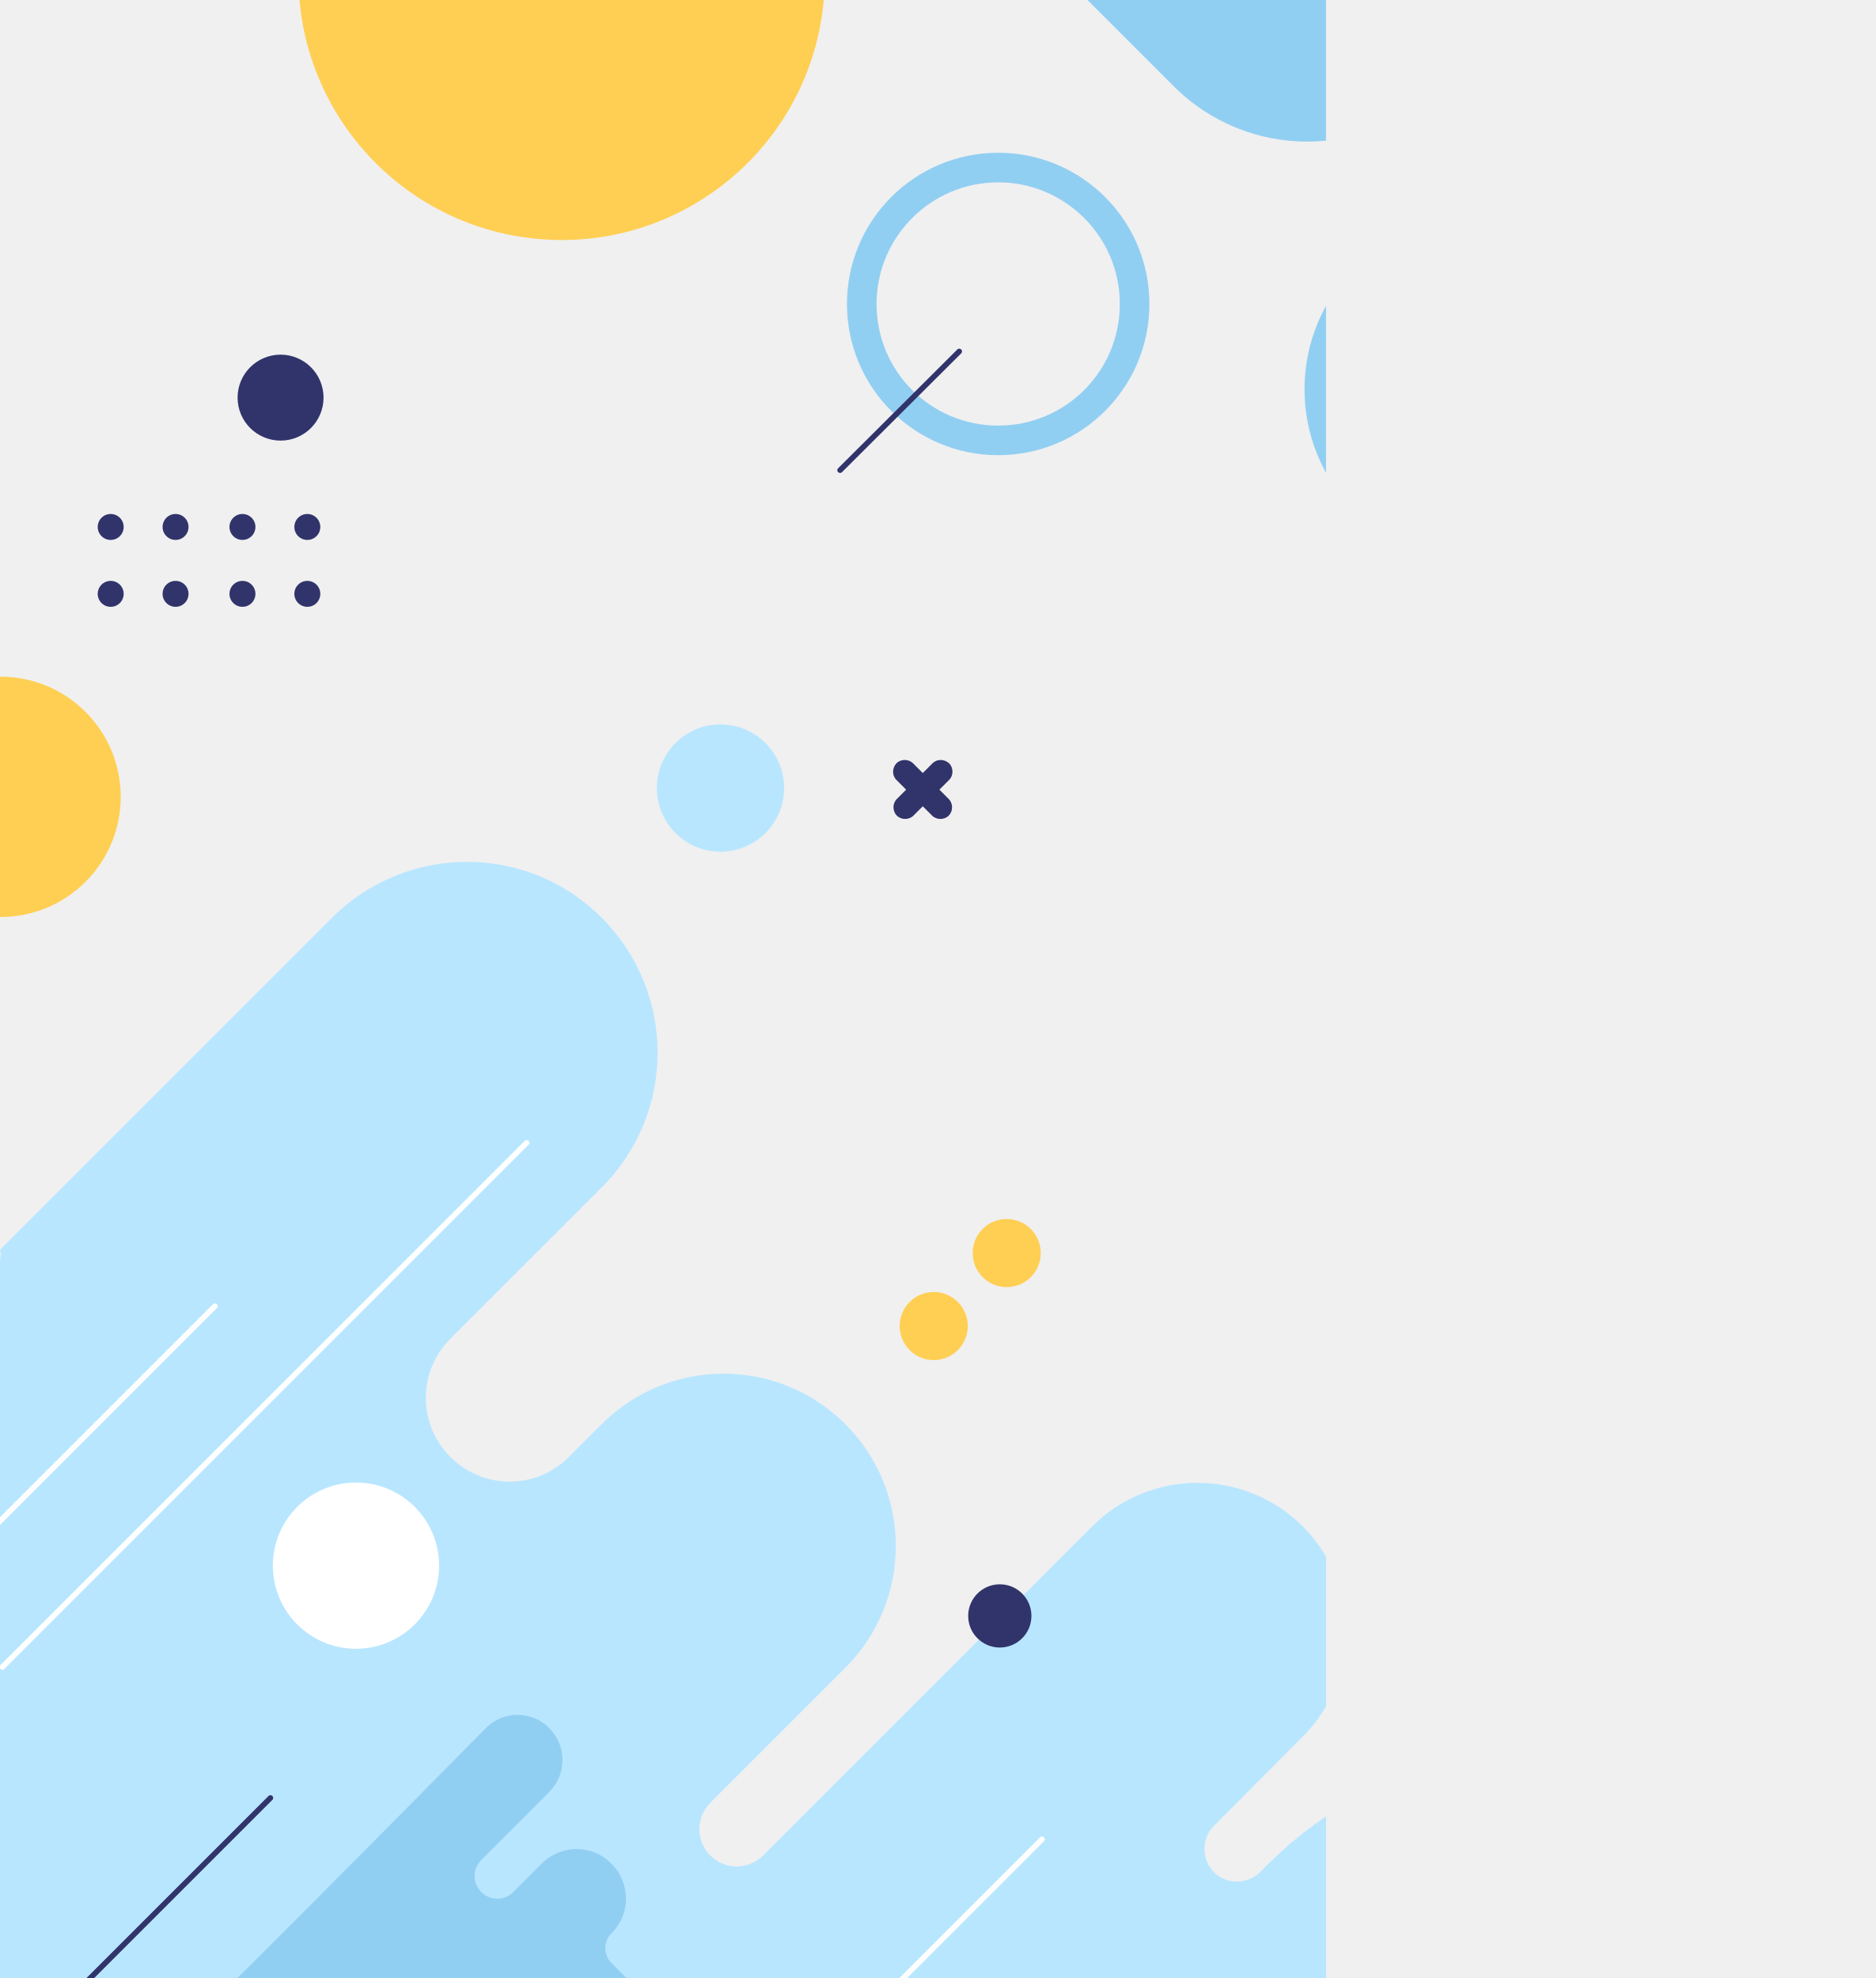
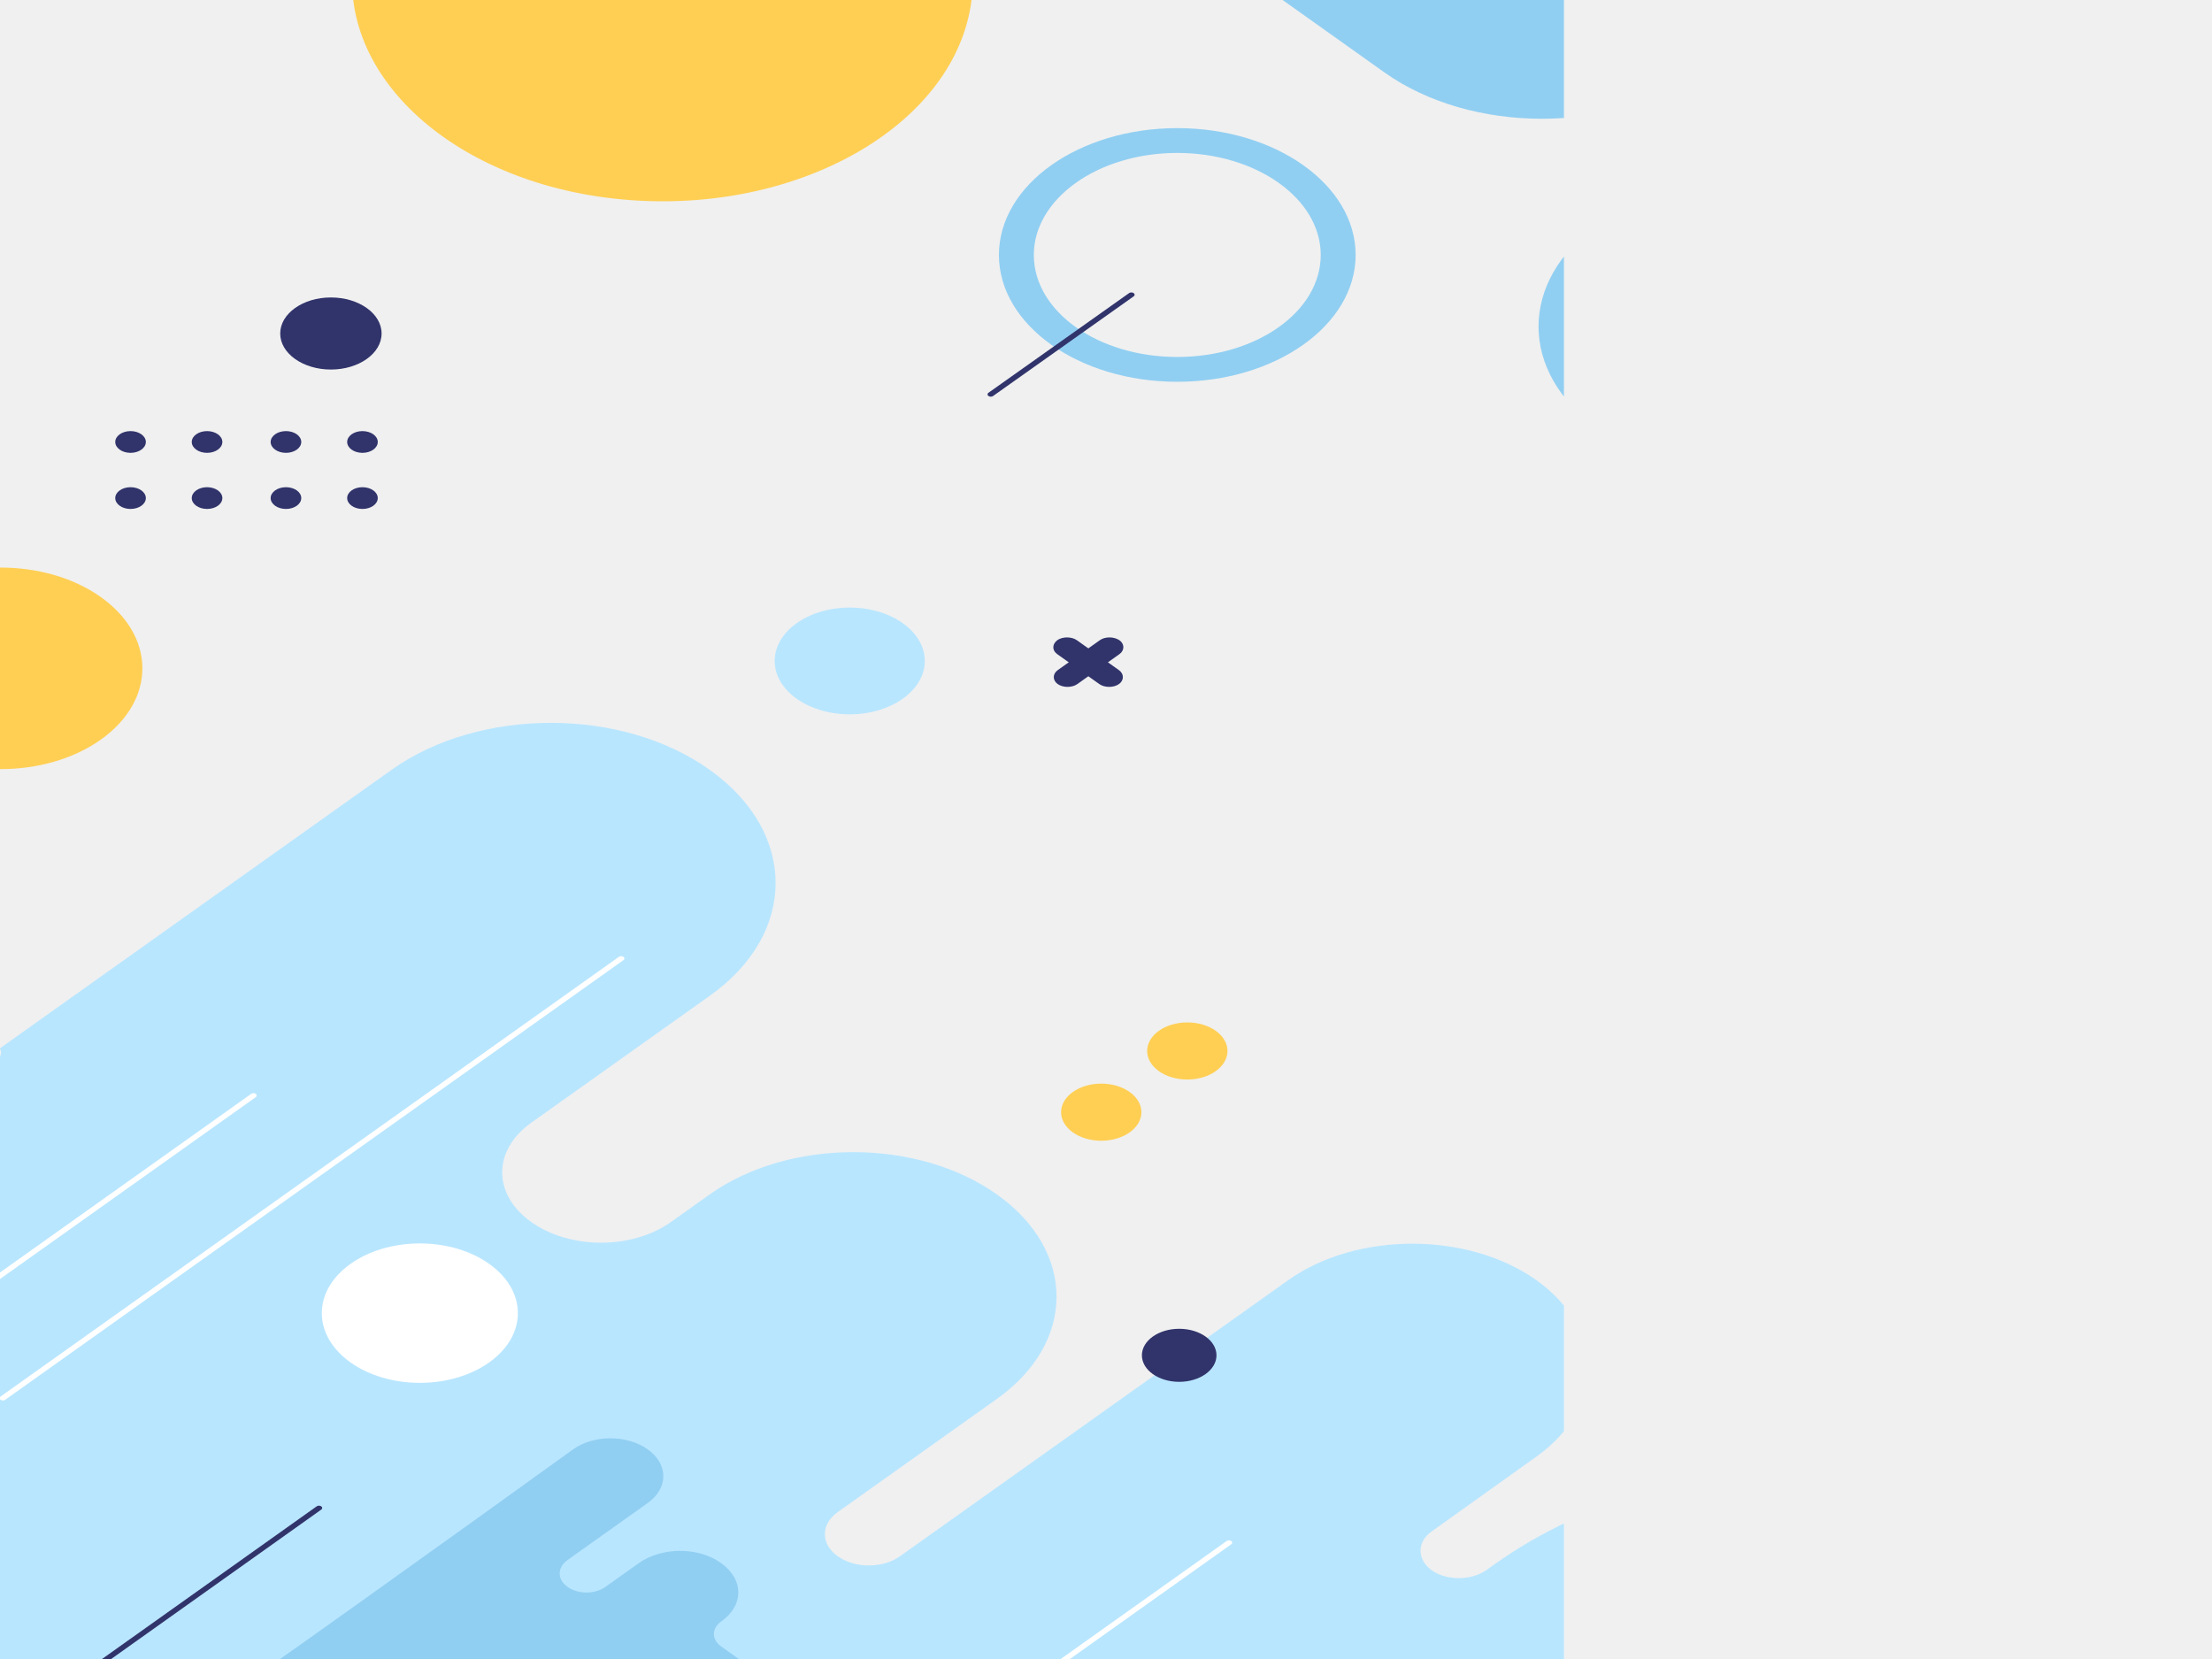
- <svg xmlns="http://www.w3.org/2000/svg" preserveAspectRatio="none" viewBox="0 0 1024 1080" fill="none">
+ <svg xmlns="http://www.w3.org/2000/svg" preserveAspectRatio="none" viewBox="0 0 1024 1080" width="1440" height="1080" fill="none">
  <g clip-path="url(#clip0_4:213)">
    <path d="M582.849 -10.895L640.846 47.102C681.133 87.389 746.435 87.389 786.501 47.102L819.706 13.897C826.789 6.814 838.079 6.814 845.162 13.897L845.384 14.119C852.689 21.424 852.689 33.156 845.384 40.461C834.316 51.529 757.282 128.563 739.794 146.05C703.048 182.796 703.048 242.342 739.794 279.088C776.54 315.834 836.087 315.834 872.833 279.088L1195.13 -43.214L1265.97 -33.474L1148.65 83.847C1097.51 134.982 1097.51 217.993 1148.65 269.127C1199.78 320.262 1282.79 320.262 1333.93 269.127L1513.23 89.824C1520.98 82.077 1533.6 82.077 1541.34 89.824C1549.09 97.572 1549.09 110.19 1541.34 117.937L1276.15 383.35C1247.15 412.348 1247.15 459.055 1276.15 488.054C1305.15 517.052 1351.86 517.052 1380.86 488.054L1564.81 304.102C1573.22 295.691 1586.72 295.691 1594.91 304.102C1603.33 312.514 1603.33 326.017 1594.91 334.207L1591.59 337.528C1530.5 398.624 1530.5 497.572 1591.59 558.668L1728.84 695.912V-99.44" fill="#91CFF2" />
    <path d="M449.723 0.308C456.86 -78.71 398.59 -148.552 319.572 -155.69C240.554 -162.828 170.711 -104.557 163.574 -25.539C156.436 53.479 214.707 123.322 293.725 130.459C372.742 137.597 442.585 79.326 449.723 0.308Z" fill="#FFCF54" />
    <path d="M544.996 83.405C499.396 83.405 462.428 120.372 462.428 165.973C462.428 211.573 499.396 248.54 544.996 248.54C590.597 248.54 627.564 211.573 627.564 165.973C627.564 120.372 590.597 83.405 544.996 83.405ZM544.996 232.381C508.25 232.381 478.588 202.719 478.588 165.973C478.588 129.448 508.25 99.564 544.996 99.564C581.521 99.564 611.405 129.227 611.405 165.973C611.405 202.719 581.742 232.381 544.996 232.381Z" fill="#91CFF2" />
    <path d="M509.8 742.619C520.069 742.619 528.394 734.294 528.394 724.025C528.394 713.756 520.069 705.431 509.8 705.431C499.53 705.431 491.205 713.756 491.205 724.025C491.205 734.294 499.53 742.619 509.8 742.619Z" fill="#FFCF54" />
    <path d="M549.645 702.774C559.914 702.774 568.239 694.449 568.239 684.18C568.239 673.911 559.914 665.586 549.645 665.586C539.376 665.586 531.051 673.911 531.051 684.18C531.051 694.449 539.376 702.774 549.645 702.774Z" fill="#FFCF54" />
    <path d="M46.695 481.476C72.316 455.855 72.316 414.316 46.695 388.695C21.075 363.075 -20.464 363.075 -46.085 388.695C-71.705 414.316 -71.705 455.855 -46.085 481.476C-20.464 507.096 21.075 507.096 46.695 481.476Z" fill="#FFCF54" />
    <path d="M-0.217 682.63L181.299 501.114C222.03 460.383 287.995 460.383 328.505 501.114C369.235 541.845 369.235 607.81 328.505 648.319L245.937 730.887C228.006 748.818 228.006 777.595 245.937 795.525C263.867 813.455 292.644 813.455 310.574 795.525L328.505 777.595C365.251 740.849 424.797 740.849 461.543 777.595C498.289 814.341 498.289 873.887 461.543 910.633L387.829 984.346C379.86 992.315 379.86 1005.15 387.829 1013.12C395.798 1021.09 408.637 1021.09 416.606 1013.12L596.352 833.378C628.007 801.723 679.584 801.723 711.239 833.378C742.893 865.032 742.893 916.61 711.239 948.264L662.76 996.964C655.898 1003.83 655.898 1015.12 662.76 1022.2C669.623 1029.06 680.912 1029.06 687.996 1022.2L691.98 1018.21C776.983 933.212 915.113 933.212 1000.12 1018.21L1083.13 1101.23H-262.531C-262.531 1101 15.942 698.79 -0.217 682.63Z" fill="#B9E6FF" />
    <path d="M489.434 416.775C491.869 414.34 496.075 414.34 498.51 416.775L517.99 436.255C520.425 438.69 520.425 442.896 517.99 445.331C515.555 447.766 511.349 447.766 508.914 445.331L489.434 425.851C486.999 423.416 486.999 419.431 489.434 416.775Z" fill="#31346B" />
    <path d="M518.21 416.775C520.645 419.21 520.645 423.416 518.21 425.851L498.73 445.331C496.295 447.766 492.089 447.766 489.654 445.331C487.219 442.896 487.219 438.69 489.654 436.255L509.134 416.775C511.569 414.34 515.554 414.34 518.21 416.775Z" fill="#31346B" />
    <path d="M153.186 240.571C166.145 240.571 176.65 230.066 176.65 217.107C176.65 204.148 166.145 193.643 153.186 193.643C140.227 193.643 129.722 204.148 129.722 217.107C129.722 230.066 140.227 240.571 153.186 240.571Z" fill="#31346B" />
    <path d="M132.378 294.805C136.29 294.805 139.462 291.634 139.462 287.722C139.462 283.809 136.29 280.638 132.378 280.638C128.466 280.638 125.295 283.809 125.295 287.722C125.295 291.634 128.466 294.805 132.378 294.805Z" fill="#31346B" />
    <path d="M132.378 331.33C136.29 331.33 139.462 328.158 139.462 324.246C139.462 320.334 136.29 317.163 132.378 317.163C128.466 317.163 125.295 320.334 125.295 324.246C125.295 328.158 128.466 331.33 132.378 331.33Z" fill="#31346B" />
    <path d="M167.796 294.805C171.708 294.805 174.88 291.634 174.88 287.722C174.88 283.809 171.708 280.638 167.796 280.638C163.884 280.638 160.713 283.809 160.713 287.722C160.713 291.634 163.884 294.805 167.796 294.805Z" fill="#31346B" />
    <path d="M167.796 331.33C171.708 331.33 174.88 328.158 174.88 324.246C174.88 320.334 171.708 317.163 167.796 317.163C163.884 317.163 160.713 320.334 160.713 324.246C160.713 328.158 163.884 331.33 167.796 331.33Z" fill="#31346B" />
    <path d="M60.437 294.805C64.349 294.805 67.52 291.634 67.52 287.722C67.52 283.809 64.349 280.638 60.437 280.638C56.524 280.638 53.353 283.809 53.353 287.722C53.353 291.634 56.524 294.805 60.437 294.805Z" fill="#31346B" />
    <path d="M60.436 331.33C64.348 331.33 67.519 328.158 67.519 324.246C67.519 320.334 64.348 317.163 60.436 317.163C56.523 317.163 53.352 320.334 53.352 324.246C53.352 328.158 56.523 331.33 60.436 331.33Z" fill="#31346B" />
    <path d="M95.854 294.805C99.766 294.805 102.937 291.634 102.937 287.722C102.937 283.809 99.766 280.638 95.854 280.638C91.941 280.638 88.77 283.809 88.77 287.722C88.77 291.634 91.941 294.805 95.854 294.805Z" fill="#31346B" />
    <path d="M95.854 331.33C99.766 331.33 102.937 328.158 102.937 324.246C102.937 320.334 99.766 317.163 95.854 317.163C91.941 317.163 88.77 320.334 88.77 324.246C88.77 328.158 91.941 331.33 95.854 331.33Z" fill="#31346B" />
    <path d="M545.882 899.565C555.418 899.565 563.148 891.834 563.148 882.299C563.148 872.763 555.418 865.032 545.882 865.032C536.346 865.032 528.615 872.763 528.615 882.299C528.615 891.834 536.346 899.565 545.882 899.565Z" fill="#31346B" />
    <path d="M1.332 910.19L287.553 623.97" stroke="white" stroke-width="3" stroke-miterlimit="10" stroke-linecap="round" />
    <path d="M312.345 1260.83L568.903 1004.27" stroke="white" stroke-width="3" stroke-miterlimit="10" stroke-linecap="round" />
    <path d="M-139.233 969.736L117.326 713.178" stroke="white" stroke-width="3" stroke-miterlimit="10" stroke-linecap="round" />
    <path d="M393.363 465.032C412.557 465.032 428.117 449.472 428.117 430.278C428.117 411.084 412.557 395.524 393.363 395.524C374.169 395.524 358.61 411.084 358.61 430.278C358.61 449.472 374.169 465.032 393.363 465.032Z" fill="#B9E6FF" />
    <path d="M194.359 900.229C219.422 900.229 239.738 879.912 239.738 854.85C239.738 829.787 219.422 809.471 194.359 809.471C169.297 809.471 148.98 829.787 148.98 854.85C148.98 879.912 169.297 900.229 194.359 900.229Z" fill="white" />
    <path d="M98.51 1110.08C101.609 1108.97 220.038 989.438 265.195 943.616C274.714 933.876 290.431 933.876 299.949 943.616C309.468 953.134 309.468 968.851 299.949 978.369L262.76 1015.56C257.89 1020.43 257.89 1028.18 262.76 1033.05C267.63 1037.92 275.378 1037.92 280.248 1033.05L295.743 1017.55C306.369 1006.93 323.413 1006.93 333.817 1017.55C344.443 1028.18 344.443 1045.22 333.817 1055.62C329.39 1060.05 329.39 1067.36 333.817 1071.78L377.426 1115.39H94.526" fill="#91CFF2" />
    <path d="M693.53 1128.23L1013.84 808.142" stroke="#31346B" stroke-width="3" stroke-miterlimit="10" stroke-linecap="round" />
    <path d="M-172.658 1302L147.652 981.69" stroke="#31346B" stroke-width="3" stroke-miterlimit="10" stroke-linecap="round" />
    <path d="M523.746 191.872L458.665 256.731" stroke="#31346B" stroke-width="3" stroke-miterlimit="10" stroke-linecap="round" />
  </g>
  <defs>
    <clipPath id="clip0_4:213">
      <rect width="724" height="1080" fill="white" />
    </clipPath>
  </defs>
</svg>
